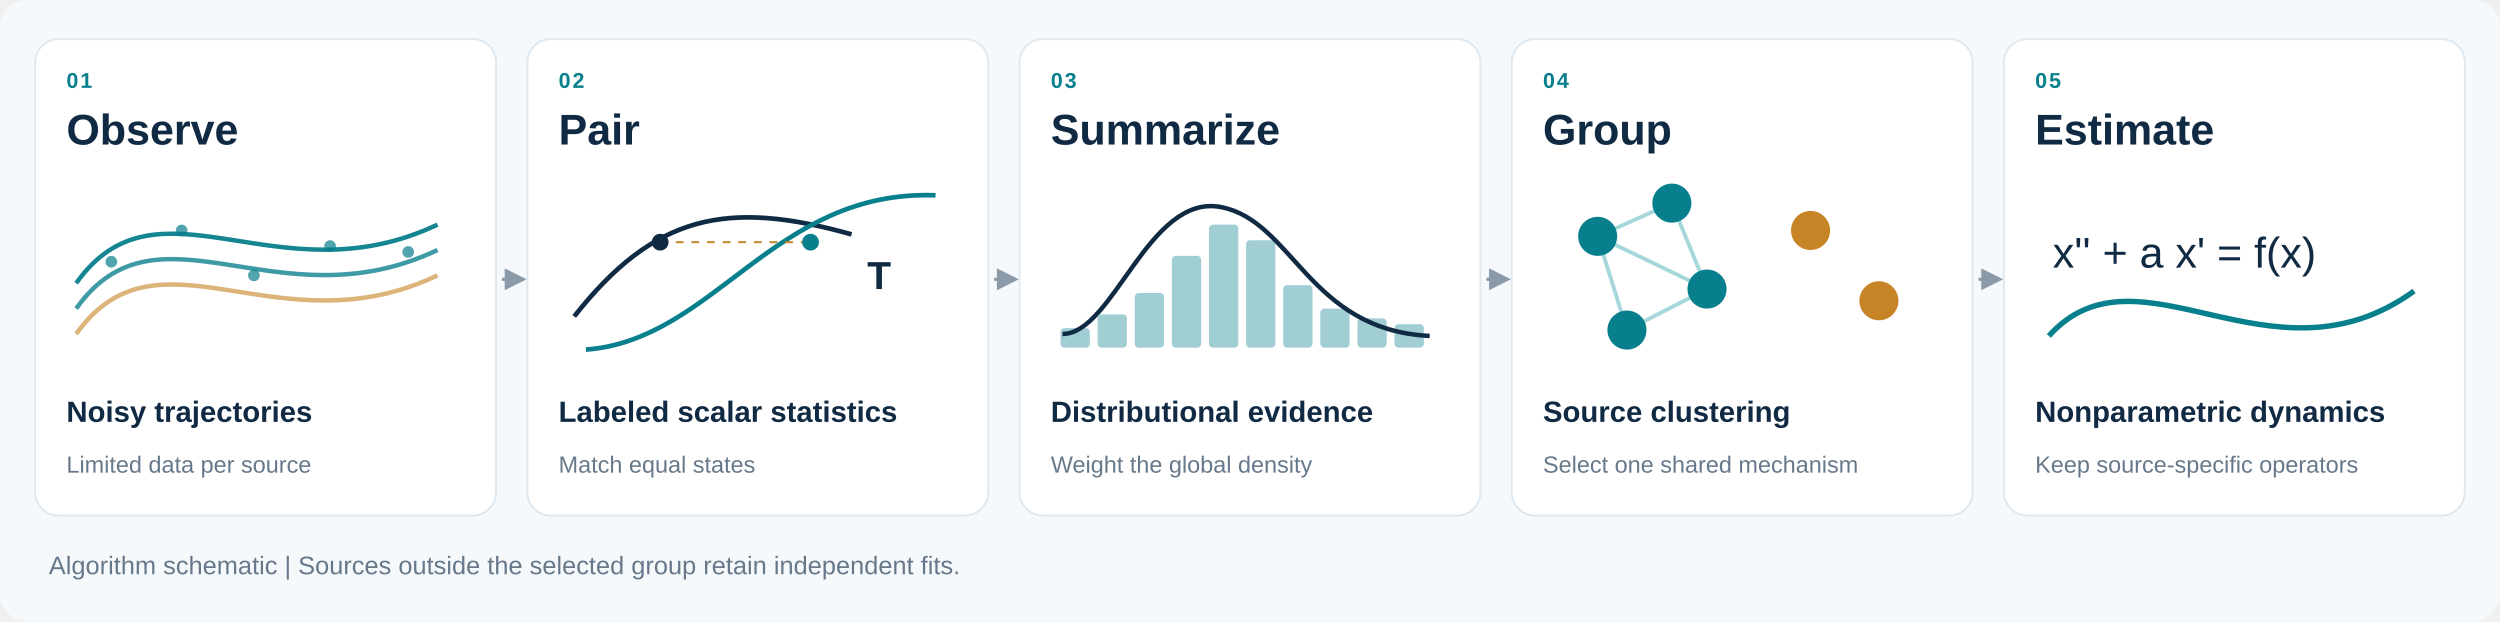
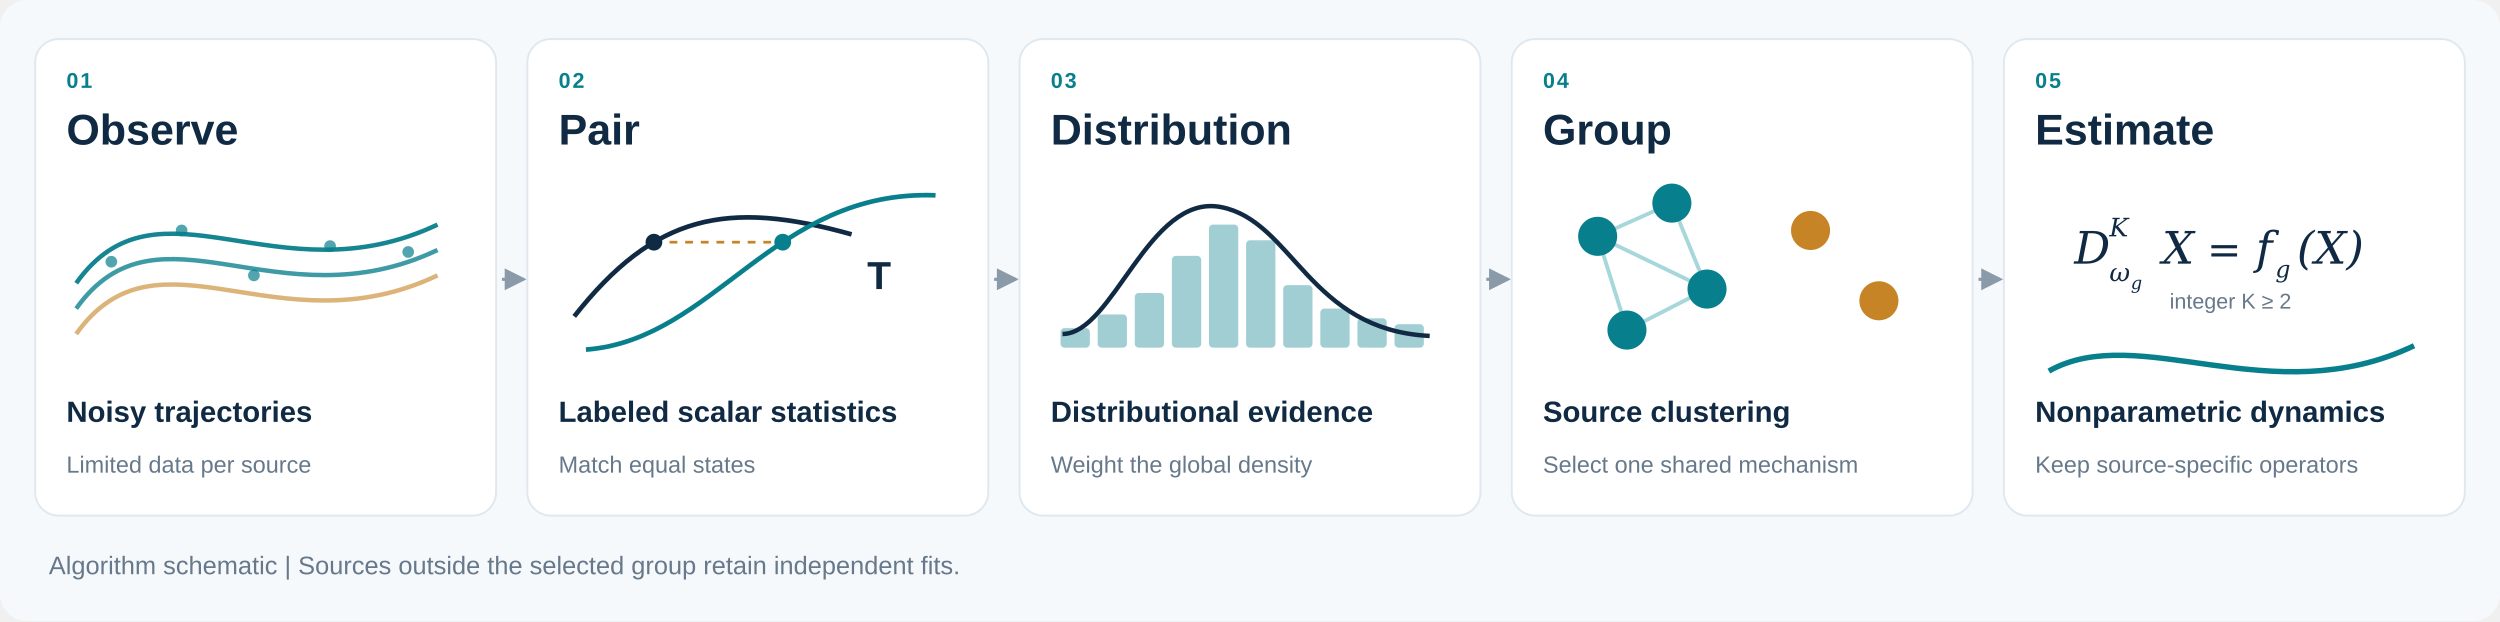
<svg xmlns="http://www.w3.org/2000/svg" width="1280" height="318" viewBox="0 0 1280 318" role="img" aria-labelledby="title desc">
  <defs>
    <marker id="arrow" markerWidth="7" markerHeight="7" refX="6" refY="3.5" orient="auto">
      <path d="M0 0 L7 3.5 L0 7" fill="#8A9AA9" />
    </marker>
  </defs>
  <rect width="1280" height="318" rx="14" fill="#F6F9FC" />
  <rect x="18" y="20" width="236" height="244" rx="12" fill="#FFFFFF" stroke="#DFE8EF" />
  <text x="34" y="45" fill="#087F8C" font-size="11" font-weight="700" font-family="Arial, Helvetica, sans-serif" letter-spacing="1">01</text>
  <text x="34" y="74" fill="#102A43" font-size="22" font-weight="700" font-family="Arial, Helvetica, sans-serif">Observe</text>
  <path d="M39 145 C81 86,142 154,224 115" fill="none" stroke="#087F8C" stroke-width="2.3" opacity="0.95" />
  <path d="M39 158 C81 99,142 167,224 128" fill="none" stroke="#087F8C" stroke-width="2.3" opacity="0.78" />
  <path d="M39 171 C81 112,142 180,224 141" fill="none" stroke="#C68426" stroke-width="2.3" opacity="0.61" />
  <circle cx="57" cy="134" r="3" fill="#087F8C" opacity=".7" />
  <circle cx="93" cy="118" r="3" fill="#087F8C" opacity=".7" />
  <circle cx="130" cy="141" r="3" fill="#087F8C" opacity=".7" />
  <circle cx="169" cy="126" r="3" fill="#087F8C" opacity=".7" />
  <circle cx="209" cy="129" r="3" fill="#087F8C" opacity=".7" />
  <text x="34" y="216" fill="#102A43" font-size="15" font-weight="600" font-family="Arial, Helvetica, sans-serif">Noisy trajectories</text>
  <text x="34" y="242" fill="#66788A" font-size="12" font-weight="400" font-family="Arial, Helvetica, sans-serif">Limited data per source</text>
  <path d="M257 143 H268" fill="none" stroke="#8A9AA9" stroke-width="1.6" marker-end="url(#arrow)" />
  <rect x="270" y="20" width="236" height="244" rx="12" fill="#FFFFFF" stroke="#DFE8EF" />
  <text x="286" y="45" fill="#087F8C" font-size="11" font-weight="700" font-family="Arial, Helvetica, sans-serif" letter-spacing="1">02</text>
  <text x="286" y="74" fill="#102A43" font-size="22" font-weight="700" font-family="Arial, Helvetica, sans-serif">Pair</text>
-   <path d="M294 162 C335 110,372 102,436 120" fill="none" stroke="#102A43" stroke-width="2.4" />
-   <path d="M300 179 C366 174,396 97,479 100" fill="none" stroke="#087F8C" stroke-width="2.4" />
-   <path d="M338 124 H415" stroke="#C68426" stroke-dasharray="4 4" />
-   <circle cx="338" cy="124" r="4.3" fill="#102A43" />
-   <circle cx="415" cy="124" r="4.3" fill="#087F8C" />
+   <path id="pair-navy-curve" d="M294.0 162.0 C335.0 110.0,372.0 102.0,436.0 120.0" fill="none" stroke="#102A43" stroke-width="2.4" />
+   <path id="pair-teal-curve" d="M300.0 179.0 C366.0 174.0,396.0 97.0,479.0 100.0" fill="none" stroke="#087F8C" stroke-width="2.4" />
+   <path id="equal-state-connector" d="M334.815 124.0 H400.76" fill="none" stroke="#C68426" stroke-width="1.4" stroke-dasharray="4 4" />
+   <circle id="pair-navy-point" cx="334.815" cy="124" r="4.3" fill="#102A43" />
+   <circle id="pair-teal-point" cx="400.76" cy="124" r="4.3" fill="#087F8C" />
  <text x="444" y="148" fill="#102A43" font-size="20" font-weight="600" font-family="Arial, Helvetica, sans-serif">T</text>
  <text x="286" y="216" fill="#102A43" font-size="15" font-weight="600" font-family="Arial, Helvetica, sans-serif">Labeled scalar statistics</text>
  <text x="286" y="242" fill="#66788A" font-size="12" font-weight="400" font-family="Arial, Helvetica, sans-serif">Match equal states</text>
  <path d="M509 143 H520" fill="none" stroke="#8A9AA9" stroke-width="1.6" marker-end="url(#arrow)" />
  <rect x="522" y="20" width="236" height="244" rx="12" fill="#FFFFFF" stroke="#DFE8EF" />
  <text x="538" y="45" fill="#087F8C" font-size="11" font-weight="700" font-family="Arial, Helvetica, sans-serif" letter-spacing="1">03</text>
-   <text x="538" y="74" fill="#102A43" font-size="22" font-weight="700" font-family="Arial, Helvetica, sans-serif">Summarize</text>
+   <text x="538" y="74" fill="#102A43" font-size="22" font-weight="700" font-family="Arial, Helvetica, sans-serif">Distribution</text>
  <rect x="543" y="168" width="15" height="10" rx="2" fill="#087F8C" opacity=".38" />
  <rect x="562" y="161" width="15" height="17" rx="2" fill="#087F8C" opacity=".38" />
  <rect x="581" y="150" width="15" height="28" rx="2" fill="#087F8C" opacity=".38" />
  <rect x="600" y="131" width="15" height="47" rx="2" fill="#087F8C" opacity=".38" />
  <rect x="619" y="115" width="15" height="63" rx="2" fill="#087F8C" opacity=".38" />
  <rect x="638" y="123" width="15" height="55" rx="2" fill="#087F8C" opacity=".38" />
  <rect x="657" y="146" width="15" height="32" rx="2" fill="#087F8C" opacity=".38" />
  <rect x="676" y="158" width="15" height="20" rx="2" fill="#087F8C" opacity=".38" />
  <rect x="695" y="163" width="15" height="15" rx="2" fill="#087F8C" opacity=".38" />
  <rect x="714" y="166" width="15" height="12" rx="2" fill="#087F8C" opacity=".38" />
  <path d="M544 171 C570 171,588 99,625 106 S670 169,732 172" fill="none" stroke="#102A43" stroke-width="2.3" />
  <text x="538" y="216" fill="#102A43" font-size="15" font-weight="600" font-family="Arial, Helvetica, sans-serif">Distributional evidence</text>
  <text x="538" y="242" fill="#66788A" font-size="12" font-weight="400" font-family="Arial, Helvetica, sans-serif">Weight the global density</text>
  <path d="M761 143 H772" fill="none" stroke="#8A9AA9" stroke-width="1.6" marker-end="url(#arrow)" />
  <rect x="774" y="20" width="236" height="244" rx="12" fill="#FFFFFF" stroke="#DFE8EF" />
  <text x="790" y="45" fill="#087F8C" font-size="11" font-weight="700" font-family="Arial, Helvetica, sans-serif" letter-spacing="1">04</text>
  <text x="790" y="74" fill="#102A43" font-size="22" font-weight="700" font-family="Arial, Helvetica, sans-serif">Group</text>
  <line x1="818" y1="121" x2="856" y2="104" stroke="#A6D7DB" stroke-width="2" />
  <line x1="818" y1="121" x2="874" y2="148" stroke="#A6D7DB" stroke-width="2" />
  <line x1="818" y1="121" x2="833" y2="169" stroke="#A6D7DB" stroke-width="2" />
  <line x1="856" y1="104" x2="874" y2="148" stroke="#A6D7DB" stroke-width="2" />
  <line x1="874" y1="148" x2="833" y2="169" stroke="#A6D7DB" stroke-width="2" />
  <circle cx="818" cy="121" r="10" fill="#087F8C" />
  <circle cx="856" cy="104" r="10" fill="#087F8C" />
  <circle cx="874" cy="148" r="10" fill="#087F8C" />
  <circle cx="833" cy="169" r="10" fill="#087F8C" />
  <circle cx="927" cy="118" r="10" fill="#C68426" />
  <circle cx="962" cy="154" r="10" fill="#C68426" />
  <text x="790" y="216" fill="#102A43" font-size="15" font-weight="600" font-family="Arial, Helvetica, sans-serif">Source clustering</text>
  <text x="790" y="242" fill="#66788A" font-size="12" font-weight="400" font-family="Arial, Helvetica, sans-serif">Select one shared mechanism</text>
  <path d="M1013 143 H1024" fill="none" stroke="#8A9AA9" stroke-width="1.6" marker-end="url(#arrow)" />
  <rect x="1026" y="20" width="236" height="244" rx="12" fill="#FFFFFF" stroke="#DFE8EF" />
  <text x="1042" y="45" fill="#087F8C" font-size="11" font-weight="700" font-family="Arial, Helvetica, sans-serif" letter-spacing="1">05</text>
  <text x="1042" y="74" fill="#102A43" font-size="22" font-weight="700" font-family="Arial, Helvetica, sans-serif">Estimate</text>
-   <text x="1051" y="137" fill="#102A43" font-size="22" font-weight="500" font-family="Arial, Helvetica, sans-serif">x'' + a x' = f(x)</text>
-   <path d="M1049 172 C1095 121,1163 202,1236 149" fill="none" stroke="#087F8C" stroke-width="2.8" />
+   <g aria-label="D to the K with source-specific omega, applied to X, equals f sub g of X">
+     <text x="1062" y="135" fill="#102A43" font-size="23" font-family="Cambria Math, STIX Two Math, DejaVu Serif, serif" font-style="italic">D</text>
+     <text x="1080" y="121" fill="#102A43" font-size="13" font-family="Cambria Math, STIX Two Math, DejaVu Serif, serif" font-style="italic">K</text>
+     <text x="1080" y="144" fill="#102A43" font-size="13" font-family="Cambria Math, STIX Two Math, DejaVu Serif, serif" font-style="italic">ω</text>
+     <text x="1091" y="148" fill="#102A43" font-size="9" font-family="Cambria Math, STIX Two Math, DejaVu Serif, serif" font-style="italic">g</text>
+     <text x="1107" y="135" fill="#102A43" font-size="23" font-family="Cambria Math, STIX Two Math, DejaVu Serif, serif" font-style="italic">X</text>
+     <text x="1130" y="135" fill="#102A43" font-size="21" font-family="Cambria Math, STIX Two Math, DejaVu Serif, serif" font-style="normal">=</text>
+     <text x="1155" y="135" fill="#102A43" font-size="23" font-family="Cambria Math, STIX Two Math, DejaVu Serif, serif" font-style="italic">f</text>
+     <text x="1165" y="142" fill="#102A43" font-size="12" font-family="Cambria Math, STIX Two Math, DejaVu Serif, serif" font-style="italic">g</text>
+     <text x="1176" y="135" fill="#102A43" font-size="23" font-family="Cambria Math, STIX Two Math, DejaVu Serif, serif" font-style="italic">(X)</text>
+   </g>
+   <text x="1142" y="158" fill="#66788A" font-size="11" font-weight="400" font-family="Arial, Helvetica, sans-serif" text-anchor="middle">integer K ≥ 2</text>
+   <path d="M1049 190 C1095 164,1163 212,1236 177" fill="none" stroke="#087F8C" stroke-width="2.8" />
  <text x="1042" y="216" fill="#102A43" font-size="15" font-weight="600" font-family="Arial, Helvetica, sans-serif">Nonparametric dynamics</text>
  <text x="1042" y="242" fill="#66788A" font-size="12" font-weight="400" font-family="Arial, Helvetica, sans-serif">Keep source-specific operators</text>
  <text x="25" y="294" fill="#66788A" font-size="13" font-weight="400" font-family="Arial, Helvetica, sans-serif">Algorithm schematic  |  Sources outside the selected group retain independent fits.</text>
</svg>
